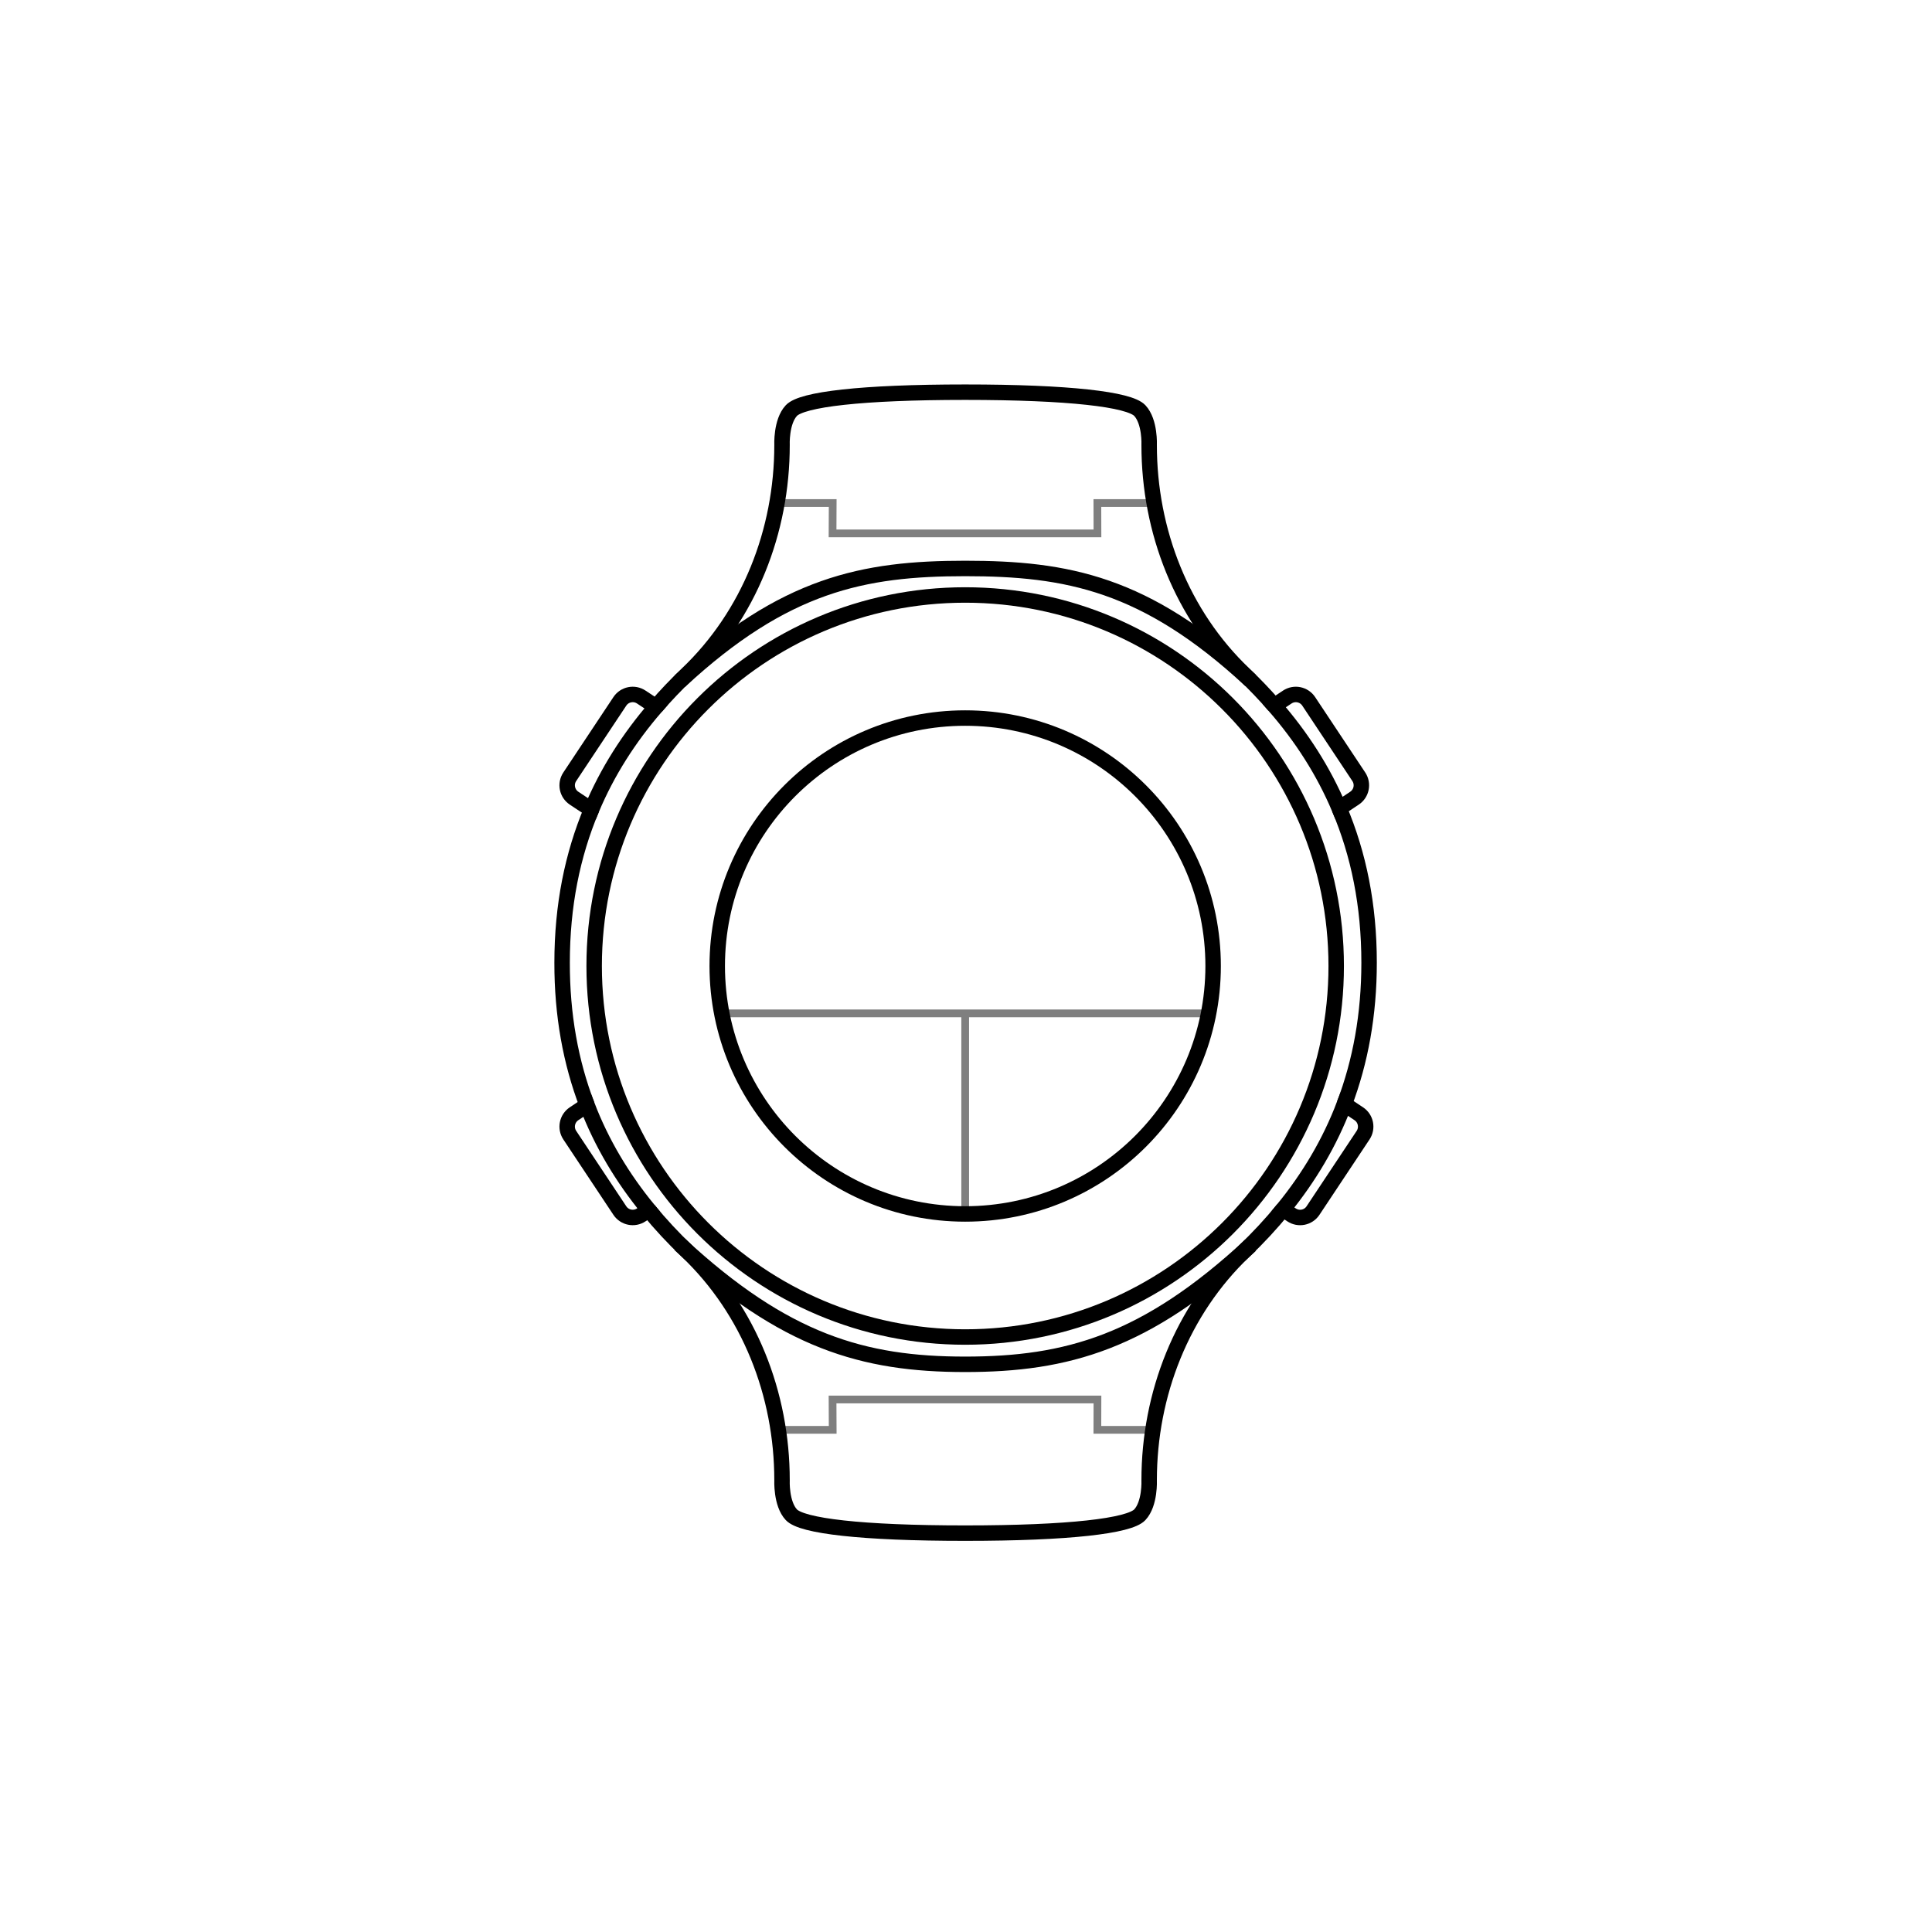
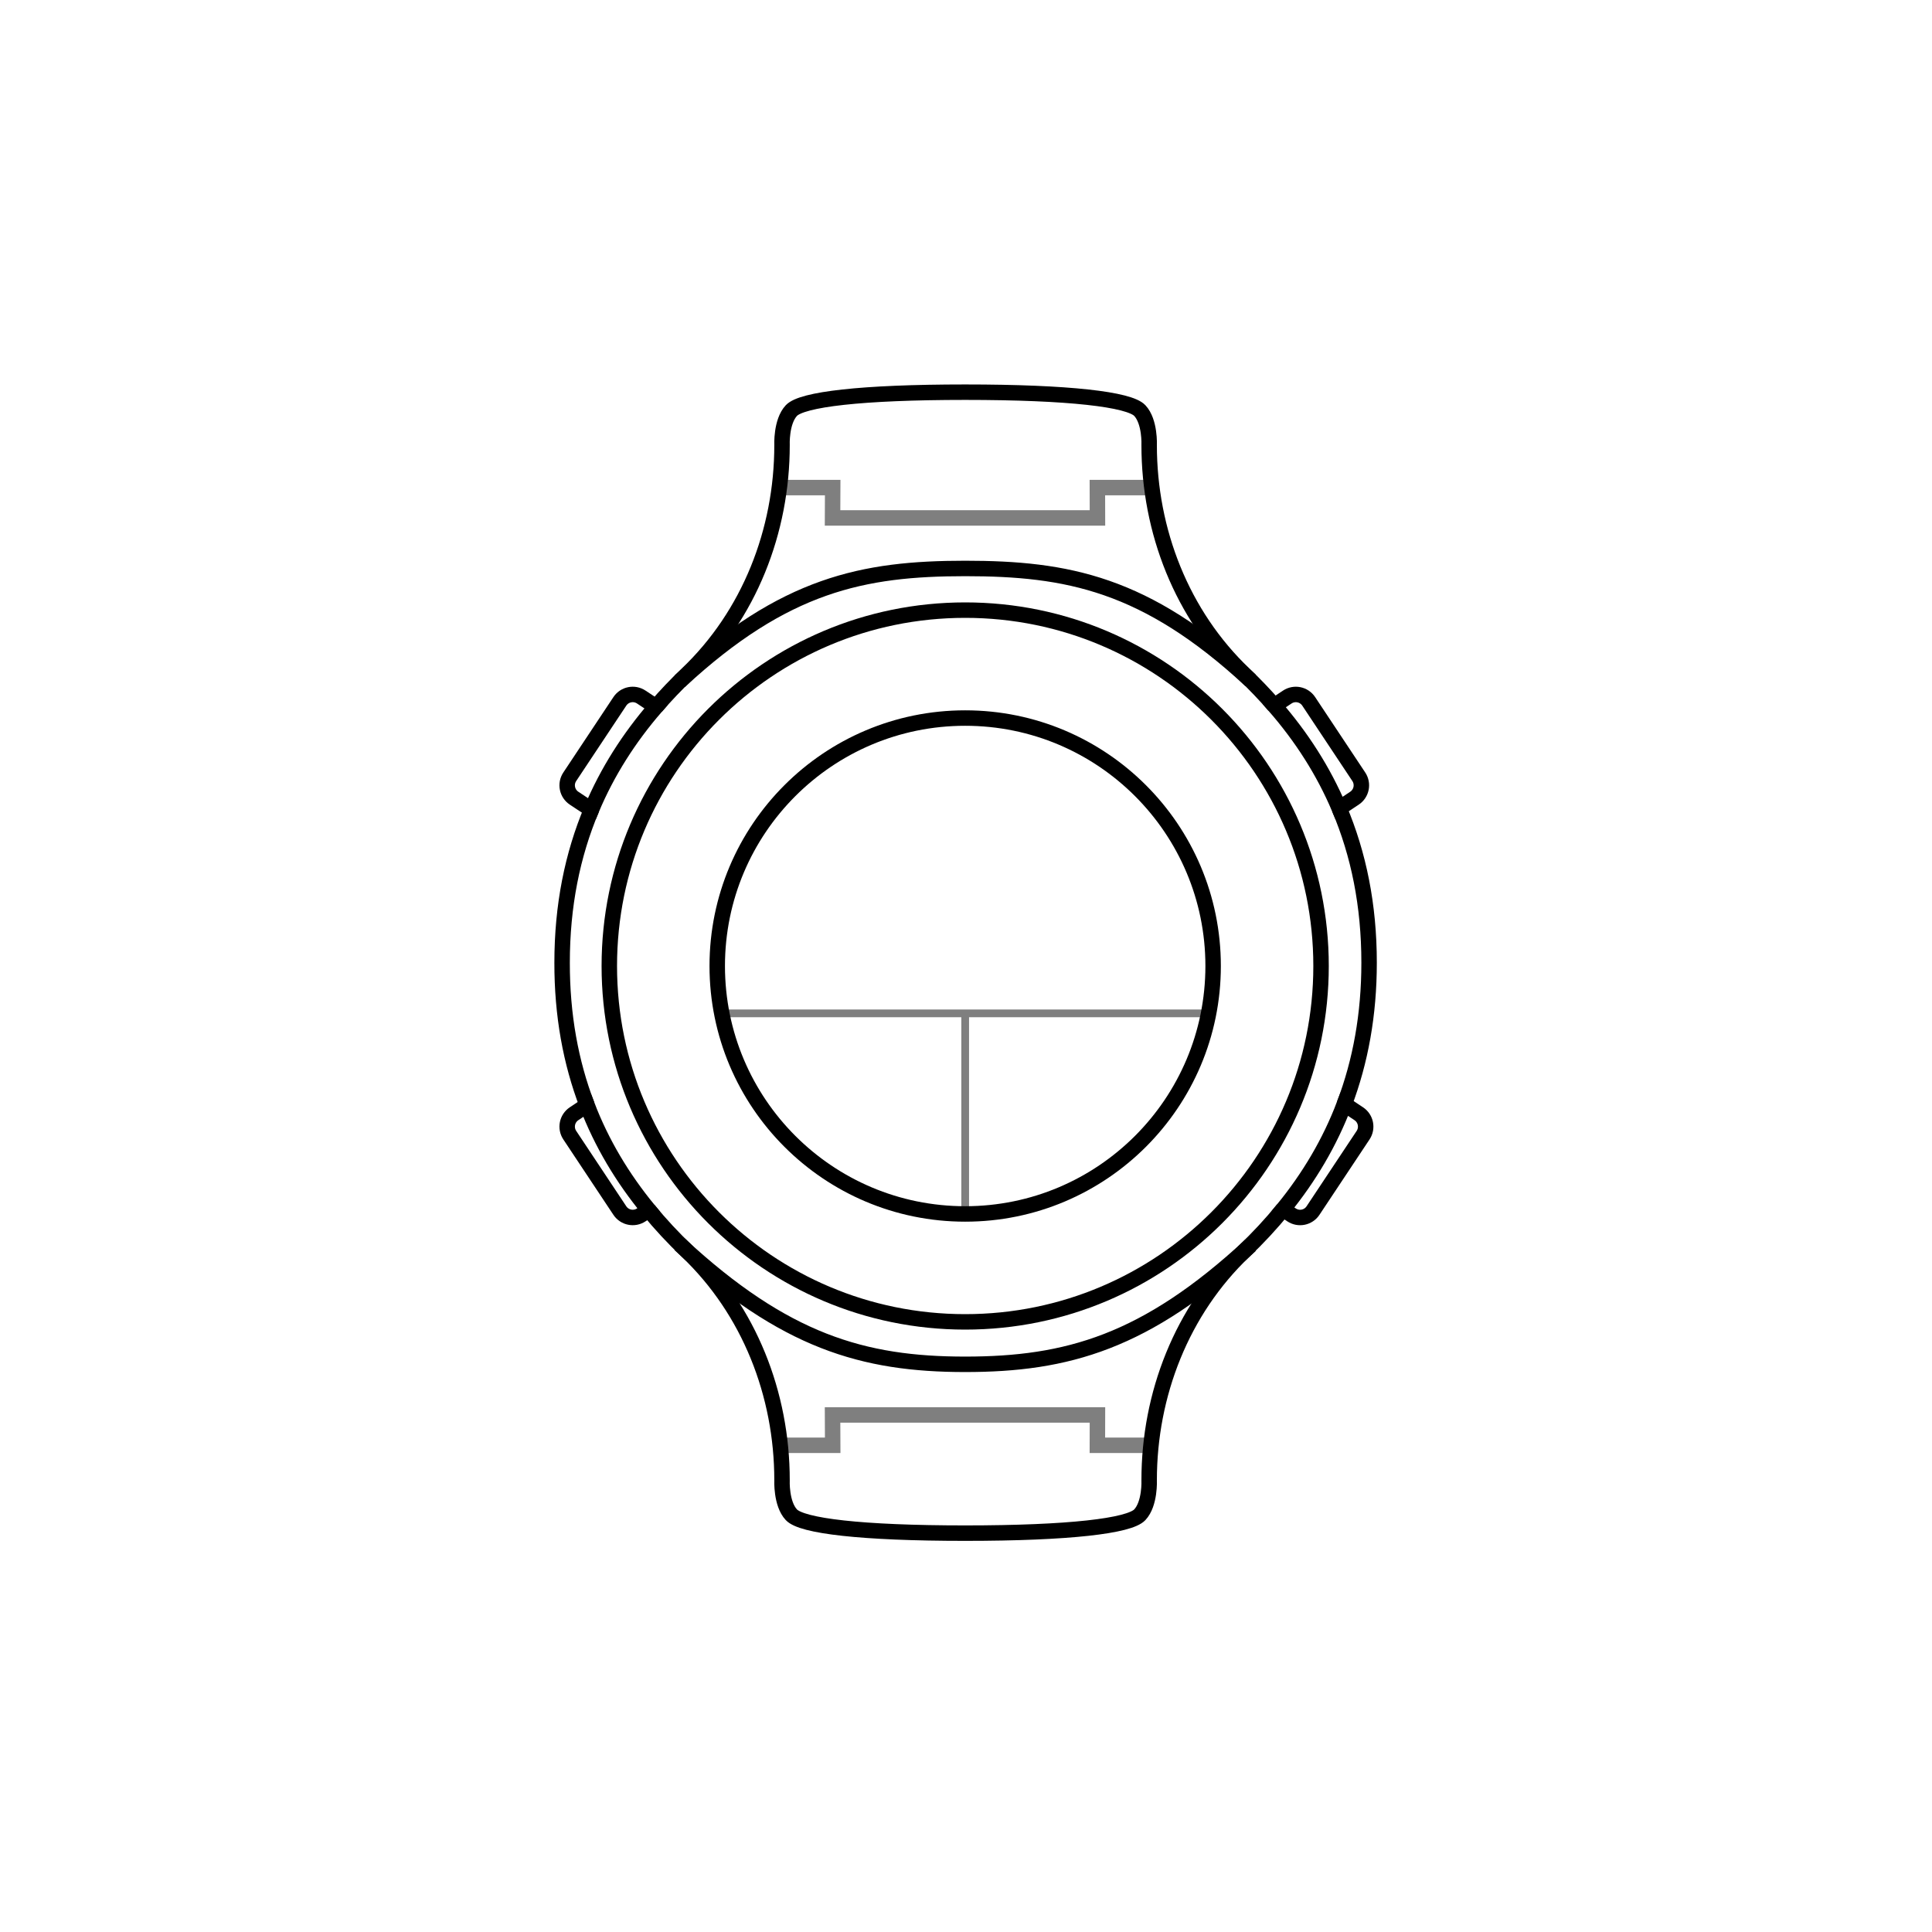
<svg xmlns="http://www.w3.org/2000/svg" version="1.1" baseProfile="tiny" id="Layer_3" x="0px" y="0px" viewBox="0 0 125 125" xml:space="preserve">
-   <polyline fill="none" stroke="#7F7F7F" stroke-width="0.5" stroke-miterlimit="10" points="50.268,32.546 53.875,32.546   53.866,34.51 71.005,34.51 71,32.546 74.68,32.546 " />
+   <polyline fill="none" stroke="#7F7F7F" stroke-miterlimit="10" points="50.268,31.546 53.875,31.546 53.866,33.51 71.005,33.51   71,31.546 74.68,31.546 " />
  <line fill="none" stroke="#7F7F7F" stroke-width="0.5" stroke-miterlimit="10" x1="46.699" y1="65.564" x2="78.196" y2="65.564" />
  <line fill="none" stroke="#7F7F7F" stroke-width="0.5" stroke-miterlimit="10" x1="62.447" y1="78.542" x2="62.447" y2="65.564" />
-   <polyline fill="none" stroke="#7F7F7F" stroke-width="0.5" stroke-miterlimit="10" points="50.268,92.51 53.875,92.51   53.866,90.546 71.005,90.546 71,92.51 74.68,92.51 " />
+   <polyline fill="none" stroke="#7F7F7F" stroke-miterlimit="10" points="50.268,93.51 53.875,93.51 53.866,91.546 71.005,91.546   71,93.51 74.68,93.51 " />
  <circle fill="none" stroke="#000000" stroke-miterlimit="10" cx="62.447" cy="62.5" r="16.042" />
-   <circle fill="none" stroke="#000000" stroke-miterlimit="10" cx="62.447" cy="62.5" r="24.005" />
+   <circle fill="none" stroke="#000000" stroke-miterlimit="10" cx="62.447" cy="62.5" r="23.025" />
  <path fill="none" stroke="#000000" stroke-miterlimit="10" d="M80.912,44.021c-6.783-6.278-11.88-7.242-18.469-7.242  s-11.686,1.025-18.469,7.303" />
  <path fill="none" stroke="#000000" stroke-miterlimit="10" d="M80.912,80.568c-6.783,6.278-11.88,7.703-18.469,7.703  s-11.686-1.487-18.469-7.764" />
  <g>
    <path fill="none" stroke="#000000" stroke-miterlimit="10" d="M41.49,45.098c-0.46-0.306-1.081-0.18-1.386,0.28l-3.241,4.879   c-0.306,0.46-0.18,1.081,0.28,1.386l0.963,0.639c0.054,0.036,0.115,0.046,0.173,0.071c1.013-2.41,2.411-4.605,4.161-6.625   L41.49,45.098z" />
    <path fill="none" stroke="#000000" stroke-miterlimit="10" d="M37.143,72.058c-0.46,0.306-0.585,0.926-0.28,1.386l3.241,4.879   c0.306,0.46,0.926,0.585,1.386,0.28l0.48-0.319c-1.698-2.067-3.045-4.314-3.989-6.784L37.143,72.058z" />
    <path fill="none" stroke="#000000" stroke-miterlimit="10" d="M82.446,45.655c-0.612-0.701-1.262-1.383-1.956-2.044   c-4.024-3.831-6.14-9.254-6.14-14.809c0,0,0.073-1.518-0.606-2.24c-0.679-0.722-4.565-1.188-11.297-1.188   c-6.732,0-10.566,0.466-11.244,1.188s-0.606,2.24-0.606,2.24c0,5.556-2.116,10.978-6.14,14.809   c-0.718,0.683-1.388,1.39-2.017,2.117l0.013,0.009" />
    <path fill="none" stroke="#000000" stroke-miterlimit="10" d="M86.978,71.438c1.048-2.765,1.602-5.801,1.602-9.153   c0-3.718-0.674-7.019-1.934-9.992" />
    <path fill="none" stroke="#000000" stroke-miterlimit="10" d="M41.97,78.284c0.76,0.926,1.587,1.817,2.487,2.673   c4.024,3.831,6.14,9.254,6.14,14.809c0,0-0.073,1.518,0.606,2.24s4.512,1.188,11.244,1.188c6.732,0,10.618-0.466,11.297-1.188   c0.679-0.722,0.606-2.24,0.606-2.24c0-5.556,2.116-10.979,6.14-14.809c0.914-0.87,1.754-1.777,2.523-2.72" />
    <path fill="none" stroke="#000000" stroke-miterlimit="10" d="M38.279,52.353c-1.245,2.96-1.911,6.242-1.911,9.932   c-0.005,3.387,0.553,6.44,1.614,9.216" />
    <path fill="none" stroke="#000000" stroke-miterlimit="10" d="M86.671,52.282l0.963-0.639c0.46-0.306,0.585-0.926,0.28-1.386   l-3.241-4.879c-0.306-0.46-0.926-0.585-1.386-0.28l-0.84,0.558c1.765,2.023,3.176,4.222,4.199,6.637   C86.654,52.288,86.663,52.287,86.671,52.282z" />
    <path fill="none" stroke="#000000" stroke-miterlimit="10" d="M86.978,71.438c-0.937,2.473-2.274,4.728-3.964,6.8l0.551,0.366   c0.46,0.306,1.081,0.18,1.386-0.28l3.241-4.879c0.306-0.46,0.18-1.081-0.28-1.386L86.978,71.438z" />
  </g>
</svg>
